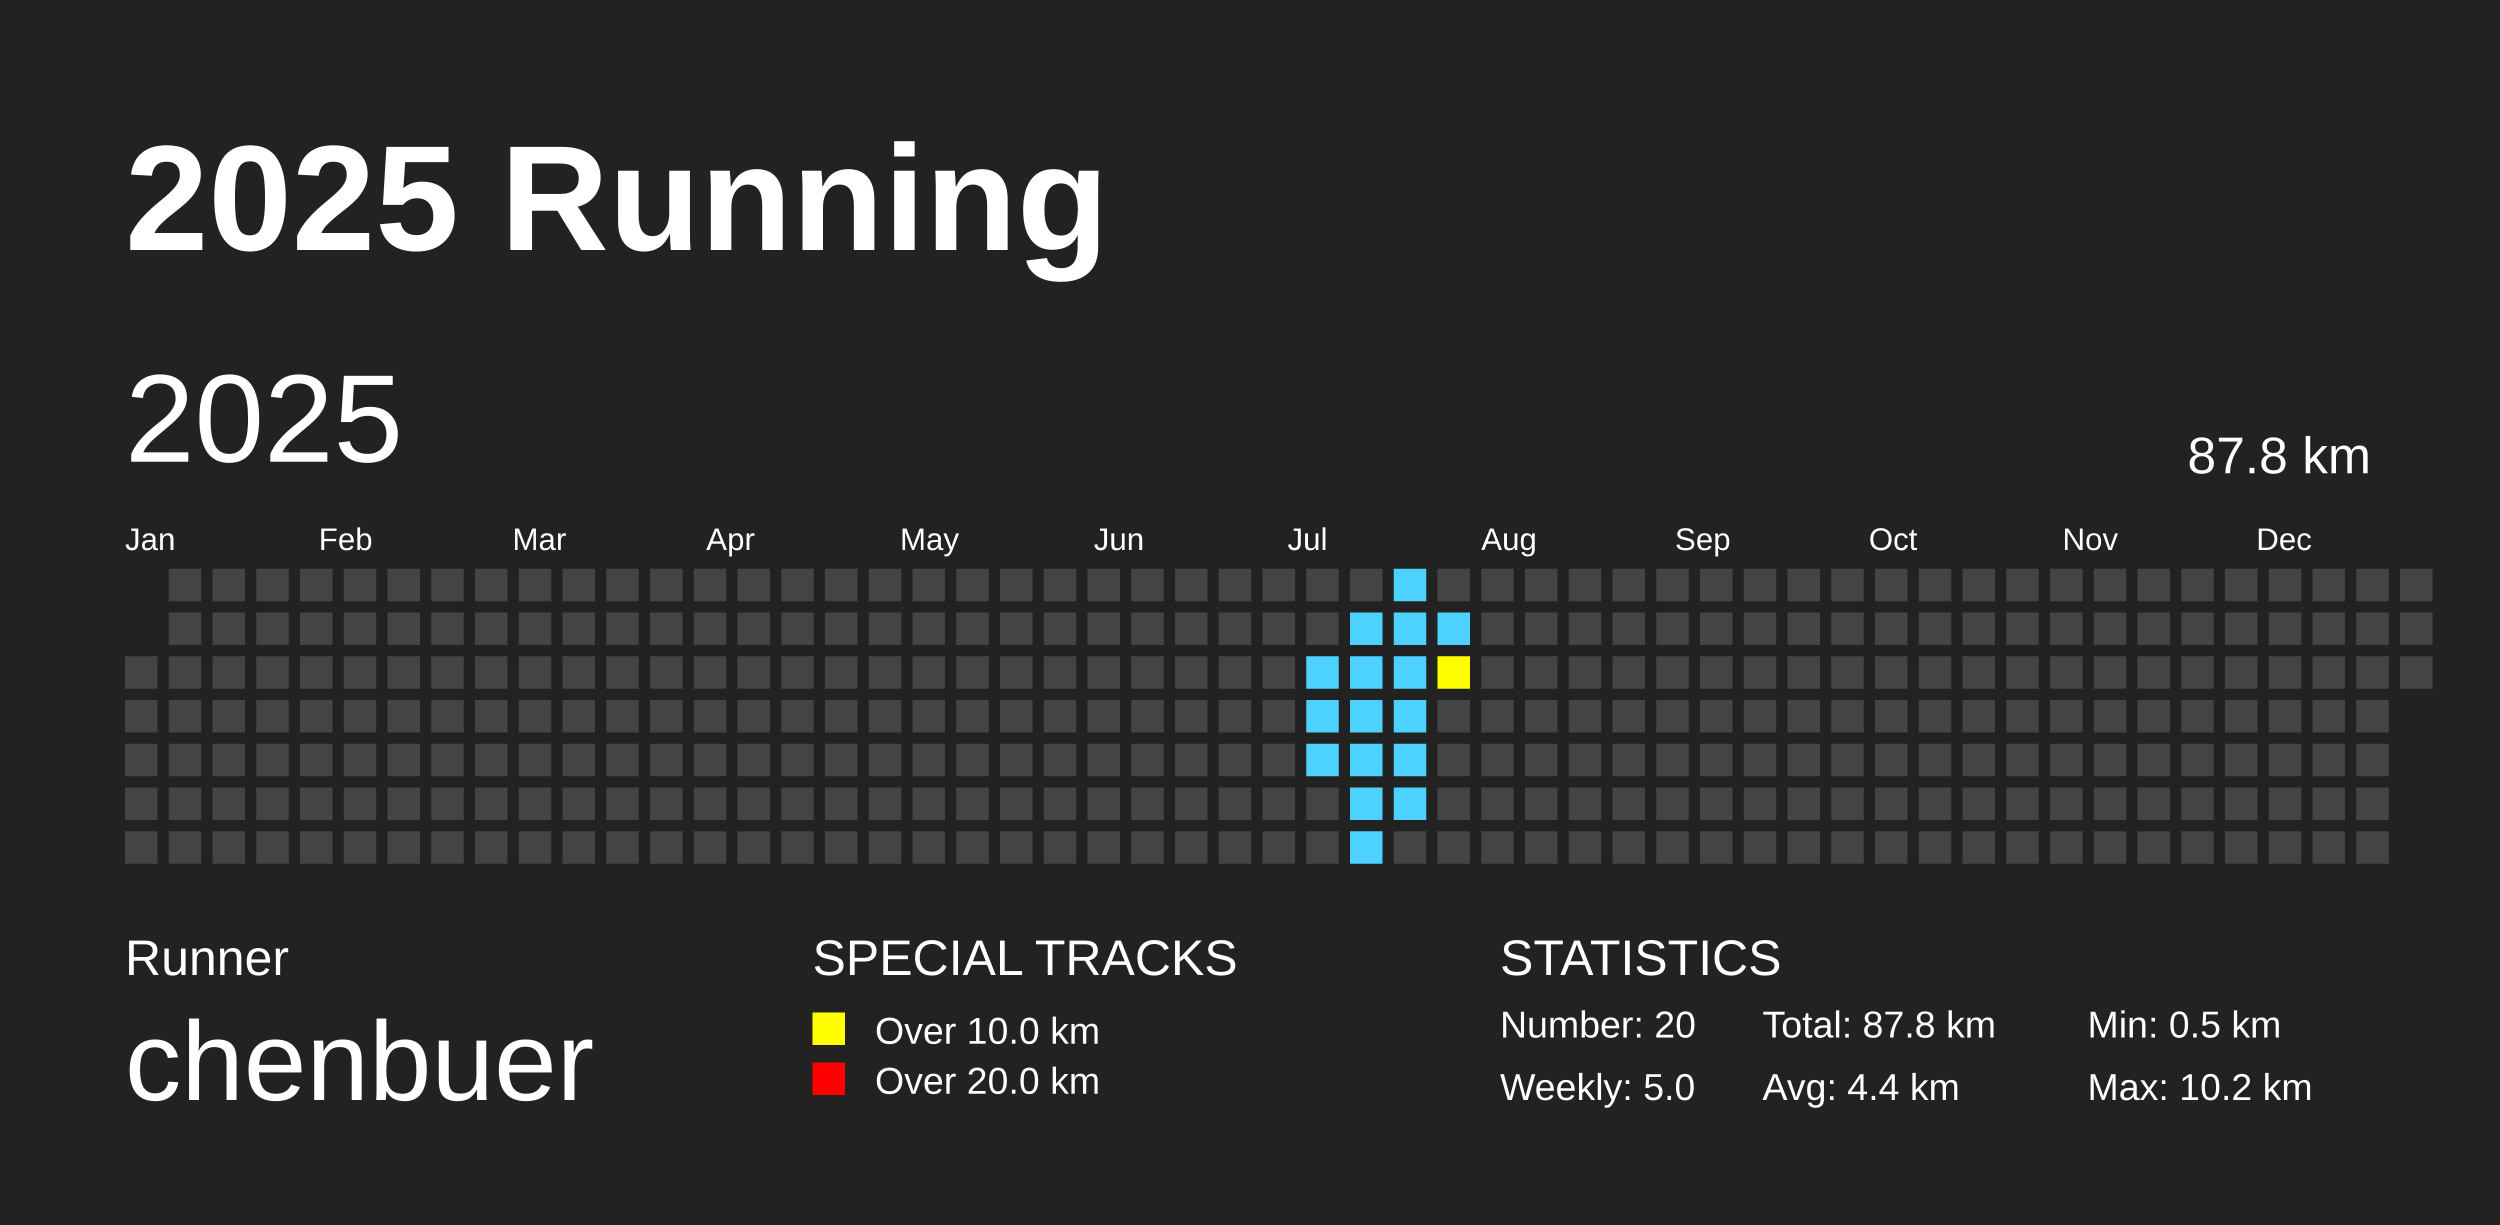
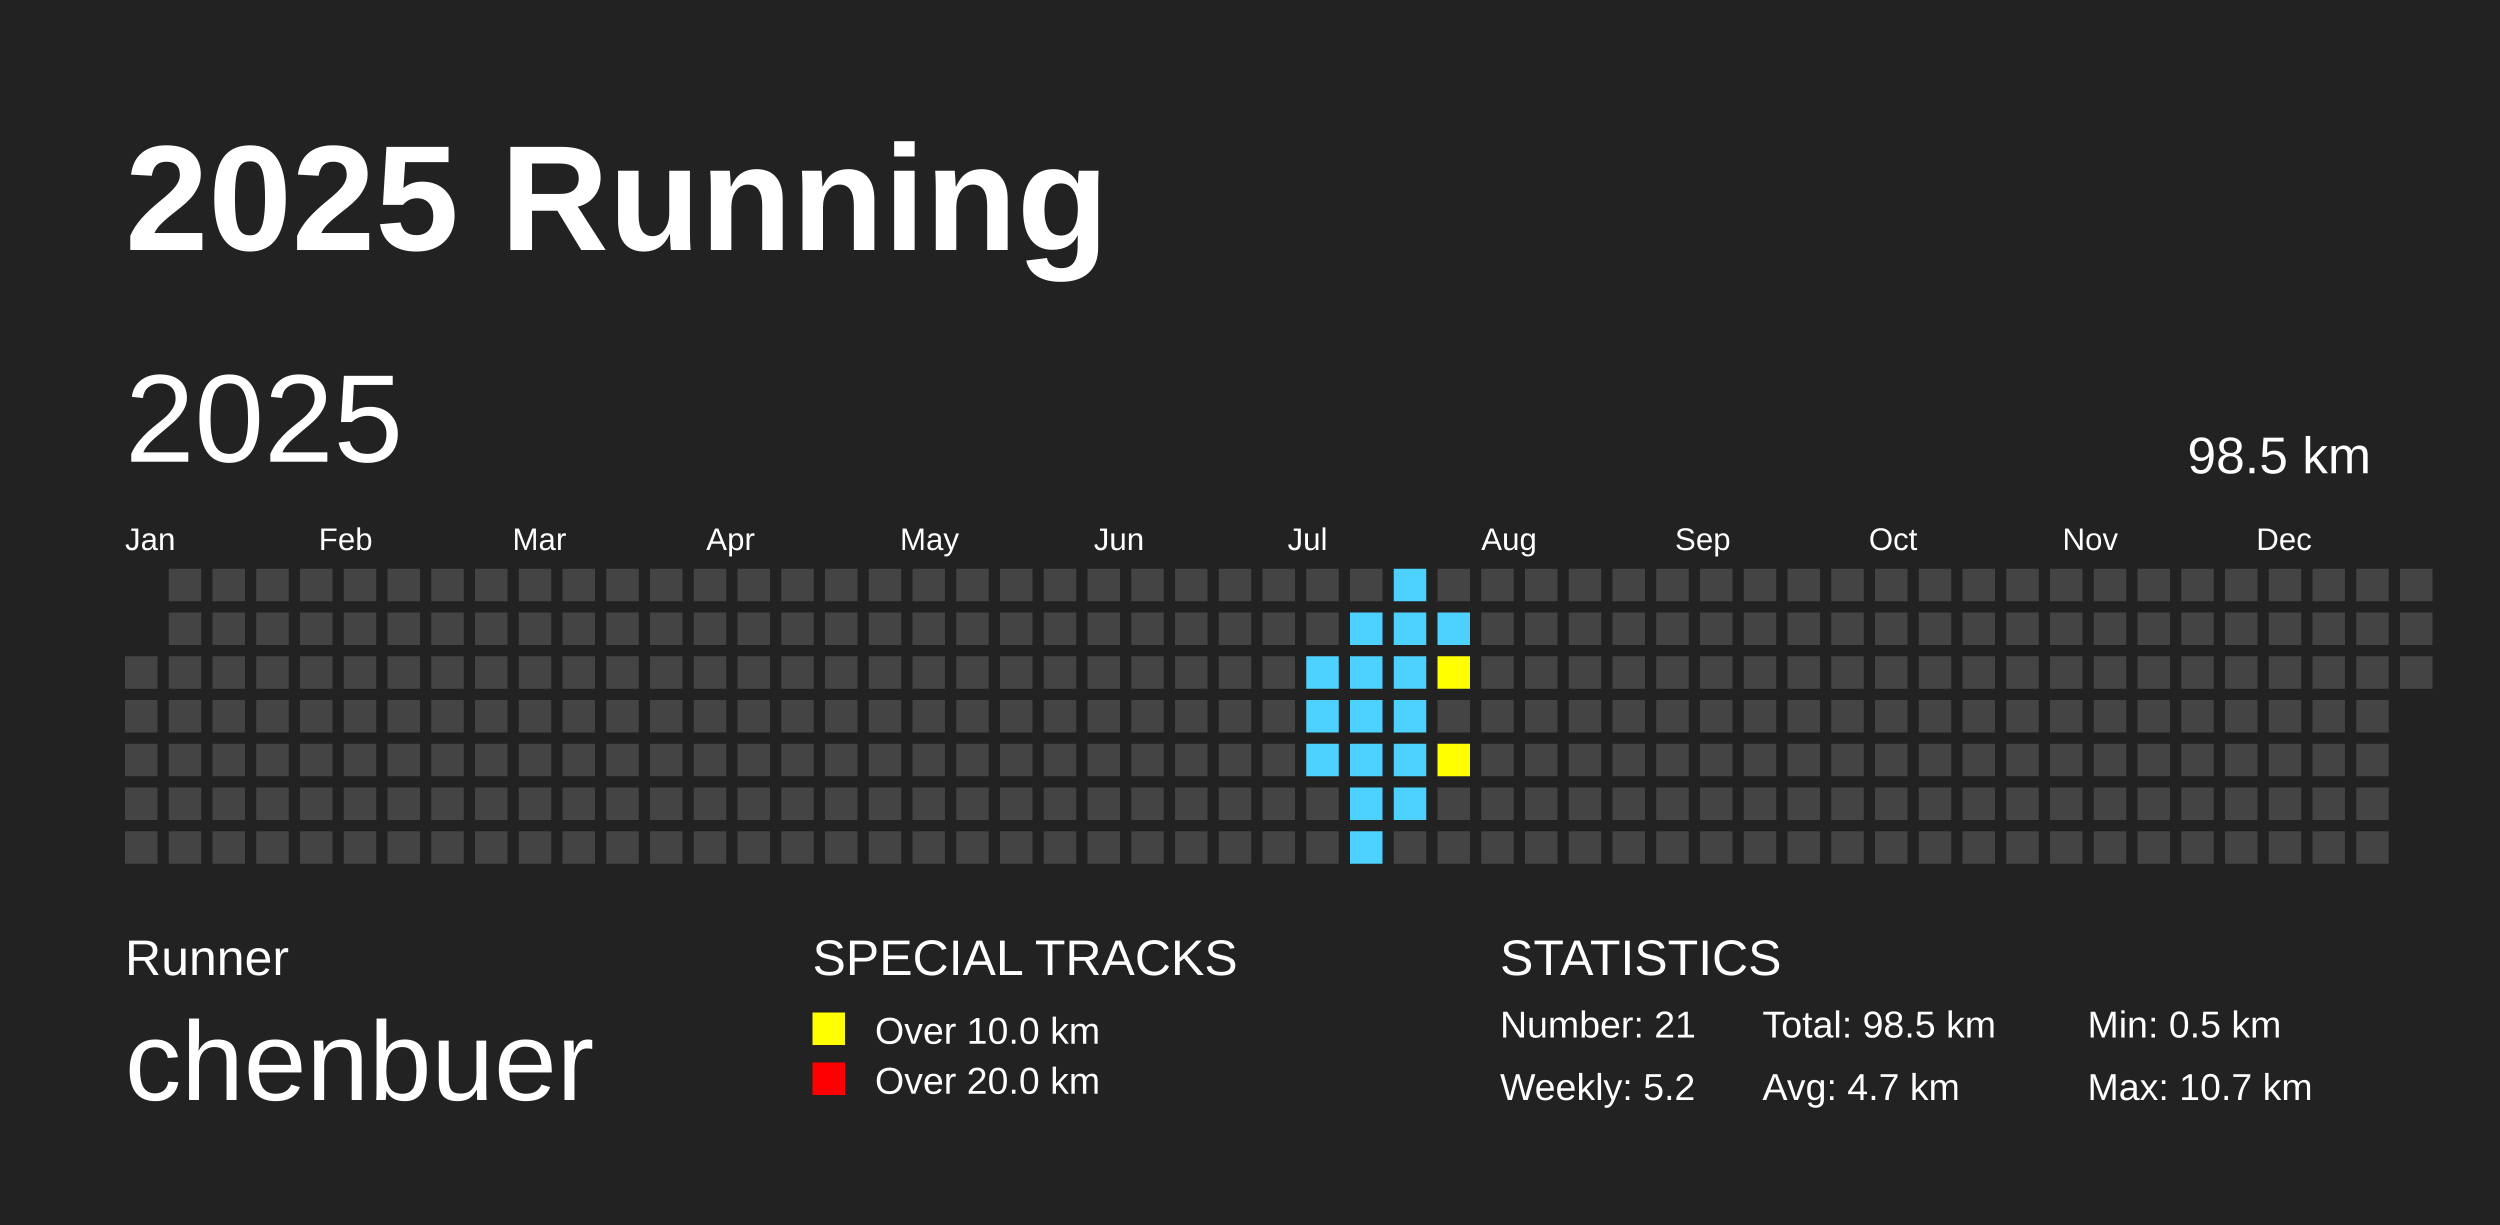
<svg xmlns="http://www.w3.org/2000/svg" baseProfile="full" height="98mm" version="1.1" viewBox="0,0,200,98" width="200mm">
  <defs />
  <rect fill="#222222" height="98" width="200" x="0" y="0" />
  <text fill="#FFFFFF" style="font-size:12px; font-family:Arial; font-weight:bold;" x="10" y="20">2025 Running</text>
  <text fill="#FFFFFF" style="font-size:4px; font-family:Arial" x="10" y="78">Runner</text>
  <text fill="#FFFFFF" style="font-size:9px; font-family:Arial" x="10" y="88">chenbuer</text>
  <text fill="#FFFFFF" style="font-size:4px; font-family:Arial" x="65" y="78">SPECIAL TRACKS</text>
  <rect fill="yellow" height="2.6" width="2.6" x="65" y="81" />
  <text fill="#FFFFFF" style="font-size:3px; font-family:Arial" x="70" y="83.5">Over 10.0 km</text>
  <rect fill="red" height="2.6" width="2.6" x="65" y="85" />
  <text fill="#FFFFFF" style="font-size:3px; font-family:Arial" x="70" y="87.5">Over 20.0 km</text>
  <text fill="#FFFFFF" style="font-size:4px; font-family:Arial" x="120" y="78">STATISTICS</text>
-   <text fill="#FFFFFF" style="font-size:3px; font-family:Arial" x="120" y="83">Number: 20</text>
-   <text fill="#FFFFFF" style="font-size:3px; font-family:Arial" x="120" y="88">Weekly: 5.0</text>
-   <text fill="#FFFFFF" style="font-size:3px; font-family:Arial" x="141" y="83">Total: 87.8 km</text>
-   <text fill="#FFFFFF" style="font-size:3px; font-family:Arial" x="141" y="88">Avg: 4.4 km</text>
+   <text fill="#FFFFFF" style="font-size:3px; font-family:Arial" x="120" y="83">Number: 21</text>
+   <text fill="#FFFFFF" style="font-size:3px; font-family:Arial" x="120" y="88">Weekly: 5.2</text>
+   <text fill="#FFFFFF" style="font-size:3px; font-family:Arial" x="141" y="83">Total: 98.5 km</text>
+   <text fill="#FFFFFF" style="font-size:3px; font-family:Arial" x="141" y="88">Avg: 4.7 km</text>
  <text fill="#FFFFFF" style="font-size:3px; font-family:Arial" x="167" y="83">Min: 0.5 km</text>
-   <text fill="#FFFFFF" style="font-size:3px; font-family:Arial" x="167" y="88">Max: 10.2 km</text>
+   <text fill="#FFFFFF" style="font-size:3px; font-family:Arial" x="167" y="88">Max: 10.7 km</text>
  <text dominant-baseline="hanging" fill="#FFFFFF" style="font-size:10.0px; font-family:Arial;" x="10" y="30">2025</text>
-   <text dominant-baseline="hanging" fill="#FFFFFF" style="font-size:4.125px; font-family:Arial;" x="175" y="35">87.8 km</text>
+   <text dominant-baseline="hanging" fill="#FFFFFF" style="font-size:4.125px; font-family:Arial;" x="175" y="35">98.5 km</text>
  <text fill="#FFFFFF" style="font-size:2.5px; font-family:Arial" x="10.0" y="44">Jan</text>
  <text fill="#FFFFFF" style="font-size:2.5px; font-family:Arial" x="25.5" y="44">Feb</text>
  <text fill="#FFFFFF" style="font-size:2.5px; font-family:Arial" x="41.0" y="44">Mar</text>
  <text fill="#FFFFFF" style="font-size:2.5px; font-family:Arial" x="56.5" y="44">Apr</text>
  <text fill="#FFFFFF" style="font-size:2.5px; font-family:Arial" x="72.0" y="44">May</text>
  <text fill="#FFFFFF" style="font-size:2.5px; font-family:Arial" x="87.5" y="44">Jun</text>
  <text fill="#FFFFFF" style="font-size:2.5px; font-family:Arial" x="103.0" y="44">Jul</text>
  <text fill="#FFFFFF" style="font-size:2.5px; font-family:Arial" x="118.5" y="44">Aug</text>
  <text fill="#FFFFFF" style="font-size:2.5px; font-family:Arial" x="134.0" y="44">Sep</text>
  <text fill="#FFFFFF" style="font-size:2.5px; font-family:Arial" x="149.5" y="44">Oct</text>
  <text fill="#FFFFFF" style="font-size:2.5px; font-family:Arial" x="165.0" y="44">Nov</text>
  <text fill="#FFFFFF" style="font-size:2.5px; font-family:Arial" x="180.5" y="44">Dec</text>
  <rect fill="#444444" height="2.6" width="2.6" x="10.0" y="52.5" />
  <rect fill="#444444" height="2.6" width="2.6" x="10.0" y="56.0" />
  <rect fill="#444444" height="2.6" width="2.6" x="10.0" y="59.5" />
  <rect fill="#444444" height="2.6" width="2.6" x="10.0" y="63.0" />
  <rect fill="#444444" height="2.6" width="2.6" x="10.0" y="66.5" />
  <rect fill="#444444" height="2.6" width="2.6" x="13.5" y="45.5" />
  <rect fill="#444444" height="2.6" width="2.6" x="13.5" y="49.0" />
  <rect fill="#444444" height="2.6" width="2.6" x="13.5" y="52.5" />
  <rect fill="#444444" height="2.6" width="2.6" x="13.5" y="56.0" />
  <rect fill="#444444" height="2.6" width="2.6" x="13.5" y="59.5" />
  <rect fill="#444444" height="2.6" width="2.6" x="13.5" y="63.0" />
  <rect fill="#444444" height="2.6" width="2.6" x="13.5" y="66.5" />
  <rect fill="#444444" height="2.6" width="2.6" x="17.0" y="45.5" />
  <rect fill="#444444" height="2.6" width="2.6" x="17.0" y="49.0" />
  <rect fill="#444444" height="2.6" width="2.6" x="17.0" y="52.5" />
  <rect fill="#444444" height="2.6" width="2.6" x="17.0" y="56.0" />
  <rect fill="#444444" height="2.6" width="2.6" x="17.0" y="59.5" />
  <rect fill="#444444" height="2.6" width="2.6" x="17.0" y="63.0" />
  <rect fill="#444444" height="2.6" width="2.6" x="17.0" y="66.5" />
  <rect fill="#444444" height="2.6" width="2.6" x="20.5" y="45.5" />
  <rect fill="#444444" height="2.6" width="2.6" x="20.5" y="49.0" />
  <rect fill="#444444" height="2.6" width="2.6" x="20.5" y="52.5" />
  <rect fill="#444444" height="2.6" width="2.6" x="20.5" y="56.0" />
  <rect fill="#444444" height="2.6" width="2.6" x="20.5" y="59.5" />
  <rect fill="#444444" height="2.6" width="2.6" x="20.5" y="63.0" />
  <rect fill="#444444" height="2.6" width="2.6" x="20.5" y="66.5" />
  <rect fill="#444444" height="2.6" width="2.6" x="24.0" y="45.5" />
  <rect fill="#444444" height="2.6" width="2.6" x="24.0" y="49.0" />
  <rect fill="#444444" height="2.6" width="2.6" x="24.0" y="52.5" />
  <rect fill="#444444" height="2.6" width="2.6" x="24.0" y="56.0" />
  <rect fill="#444444" height="2.6" width="2.6" x="24.0" y="59.5" />
  <rect fill="#444444" height="2.6" width="2.6" x="24.0" y="63.0" />
  <rect fill="#444444" height="2.6" width="2.6" x="24.0" y="66.5" />
  <rect fill="#444444" height="2.6" width="2.6" x="27.5" y="45.5" />
  <rect fill="#444444" height="2.6" width="2.6" x="27.5" y="49.0" />
  <rect fill="#444444" height="2.6" width="2.6" x="27.5" y="52.5" />
  <rect fill="#444444" height="2.6" width="2.6" x="27.5" y="56.0" />
  <rect fill="#444444" height="2.6" width="2.6" x="27.5" y="59.5" />
  <rect fill="#444444" height="2.6" width="2.6" x="27.5" y="63.0" />
  <rect fill="#444444" height="2.6" width="2.6" x="27.5" y="66.5" />
  <rect fill="#444444" height="2.6" width="2.6" x="31.0" y="45.5" />
  <rect fill="#444444" height="2.6" width="2.6" x="31.0" y="49.0" />
  <rect fill="#444444" height="2.6" width="2.6" x="31.0" y="52.5" />
  <rect fill="#444444" height="2.6" width="2.6" x="31.0" y="56.0" />
  <rect fill="#444444" height="2.6" width="2.6" x="31.0" y="59.5" />
  <rect fill="#444444" height="2.6" width="2.6" x="31.0" y="63.0" />
  <rect fill="#444444" height="2.6" width="2.6" x="31.0" y="66.5" />
  <rect fill="#444444" height="2.6" width="2.6" x="34.5" y="45.5" />
  <rect fill="#444444" height="2.6" width="2.6" x="34.5" y="49.0" />
  <rect fill="#444444" height="2.6" width="2.6" x="34.5" y="52.5" />
  <rect fill="#444444" height="2.6" width="2.6" x="34.5" y="56.0" />
  <rect fill="#444444" height="2.6" width="2.6" x="34.5" y="59.5" />
  <rect fill="#444444" height="2.6" width="2.6" x="34.5" y="63.0" />
  <rect fill="#444444" height="2.6" width="2.6" x="34.5" y="66.5" />
  <rect fill="#444444" height="2.6" width="2.6" x="38.0" y="45.5" />
  <rect fill="#444444" height="2.6" width="2.6" x="38.0" y="49.0" />
  <rect fill="#444444" height="2.6" width="2.6" x="38.0" y="52.5" />
  <rect fill="#444444" height="2.6" width="2.6" x="38.0" y="56.0" />
  <rect fill="#444444" height="2.6" width="2.6" x="38.0" y="59.5" />
  <rect fill="#444444" height="2.6" width="2.6" x="38.0" y="63.0" />
  <rect fill="#444444" height="2.6" width="2.6" x="38.0" y="66.5" />
  <rect fill="#444444" height="2.6" width="2.6" x="41.5" y="45.5" />
  <rect fill="#444444" height="2.6" width="2.6" x="41.5" y="49.0" />
  <rect fill="#444444" height="2.6" width="2.6" x="41.5" y="52.5" />
  <rect fill="#444444" height="2.6" width="2.6" x="41.5" y="56.0" />
  <rect fill="#444444" height="2.6" width="2.6" x="41.5" y="59.5" />
  <rect fill="#444444" height="2.6" width="2.6" x="41.5" y="63.0" />
  <rect fill="#444444" height="2.6" width="2.6" x="41.5" y="66.5" />
  <rect fill="#444444" height="2.6" width="2.6" x="45.0" y="45.5" />
  <rect fill="#444444" height="2.6" width="2.6" x="45.0" y="49.0" />
  <rect fill="#444444" height="2.6" width="2.6" x="45.0" y="52.5" />
  <rect fill="#444444" height="2.6" width="2.6" x="45.0" y="56.0" />
  <rect fill="#444444" height="2.6" width="2.6" x="45.0" y="59.5" />
  <rect fill="#444444" height="2.6" width="2.6" x="45.0" y="63.0" />
  <rect fill="#444444" height="2.6" width="2.6" x="45.0" y="66.5" />
  <rect fill="#444444" height="2.6" width="2.6" x="48.5" y="45.5" />
  <rect fill="#444444" height="2.6" width="2.6" x="48.5" y="49.0" />
  <rect fill="#444444" height="2.6" width="2.6" x="48.5" y="52.5" />
  <rect fill="#444444" height="2.6" width="2.6" x="48.5" y="56.0" />
  <rect fill="#444444" height="2.6" width="2.6" x="48.5" y="59.5" />
  <rect fill="#444444" height="2.6" width="2.6" x="48.5" y="63.0" />
  <rect fill="#444444" height="2.6" width="2.6" x="48.5" y="66.5" />
  <rect fill="#444444" height="2.6" width="2.6" x="52.0" y="45.5" />
  <rect fill="#444444" height="2.6" width="2.6" x="52.0" y="49.0" />
  <rect fill="#444444" height="2.6" width="2.6" x="52.0" y="52.5" />
  <rect fill="#444444" height="2.6" width="2.6" x="52.0" y="56.0" />
  <rect fill="#444444" height="2.6" width="2.6" x="52.0" y="59.5" />
  <rect fill="#444444" height="2.6" width="2.6" x="52.0" y="63.0" />
  <rect fill="#444444" height="2.6" width="2.6" x="52.0" y="66.5" />
  <rect fill="#444444" height="2.6" width="2.6" x="55.5" y="45.5" />
  <rect fill="#444444" height="2.6" width="2.6" x="55.5" y="49.0" />
  <rect fill="#444444" height="2.6" width="2.6" x="55.5" y="52.5" />
  <rect fill="#444444" height="2.6" width="2.6" x="55.5" y="56.0" />
  <rect fill="#444444" height="2.6" width="2.6" x="55.5" y="59.5" />
  <rect fill="#444444" height="2.6" width="2.6" x="55.5" y="63.0" />
  <rect fill="#444444" height="2.6" width="2.6" x="55.5" y="66.5" />
  <rect fill="#444444" height="2.6" width="2.6" x="59.0" y="45.5" />
  <rect fill="#444444" height="2.6" width="2.6" x="59.0" y="49.0" />
  <rect fill="#444444" height="2.6" width="2.6" x="59.0" y="52.5" />
  <rect fill="#444444" height="2.6" width="2.6" x="59.0" y="56.0" />
  <rect fill="#444444" height="2.6" width="2.6" x="59.0" y="59.5" />
  <rect fill="#444444" height="2.6" width="2.6" x="59.0" y="63.0" />
  <rect fill="#444444" height="2.6" width="2.6" x="59.0" y="66.5" />
  <rect fill="#444444" height="2.6" width="2.6" x="62.5" y="45.5" />
  <rect fill="#444444" height="2.6" width="2.6" x="62.5" y="49.0" />
  <rect fill="#444444" height="2.6" width="2.6" x="62.5" y="52.5" />
  <rect fill="#444444" height="2.6" width="2.6" x="62.5" y="56.0" />
  <rect fill="#444444" height="2.6" width="2.6" x="62.5" y="59.5" />
  <rect fill="#444444" height="2.6" width="2.6" x="62.5" y="63.0" />
  <rect fill="#444444" height="2.6" width="2.6" x="62.5" y="66.5" />
  <rect fill="#444444" height="2.6" width="2.6" x="66.0" y="45.5" />
  <rect fill="#444444" height="2.6" width="2.6" x="66.0" y="49.0" />
  <rect fill="#444444" height="2.6" width="2.6" x="66.0" y="52.5" />
  <rect fill="#444444" height="2.6" width="2.6" x="66.0" y="56.0" />
  <rect fill="#444444" height="2.6" width="2.6" x="66.0" y="59.5" />
  <rect fill="#444444" height="2.6" width="2.6" x="66.0" y="63.0" />
  <rect fill="#444444" height="2.6" width="2.6" x="66.0" y="66.5" />
  <rect fill="#444444" height="2.6" width="2.6" x="69.5" y="45.5" />
  <rect fill="#444444" height="2.6" width="2.6" x="69.5" y="49.0" />
  <rect fill="#444444" height="2.6" width="2.6" x="69.5" y="52.5" />
  <rect fill="#444444" height="2.6" width="2.6" x="69.5" y="56.0" />
  <rect fill="#444444" height="2.6" width="2.6" x="69.5" y="59.5" />
  <rect fill="#444444" height="2.6" width="2.6" x="69.5" y="63.0" />
  <rect fill="#444444" height="2.6" width="2.6" x="69.5" y="66.5" />
  <rect fill="#444444" height="2.6" width="2.6" x="73.0" y="45.5" />
  <rect fill="#444444" height="2.6" width="2.6" x="73.0" y="49.0" />
  <rect fill="#444444" height="2.6" width="2.6" x="73.0" y="52.5" />
  <rect fill="#444444" height="2.6" width="2.6" x="73.0" y="56.0" />
  <rect fill="#444444" height="2.6" width="2.6" x="73.0" y="59.5" />
  <rect fill="#444444" height="2.6" width="2.6" x="73.0" y="63.0" />
  <rect fill="#444444" height="2.6" width="2.6" x="73.0" y="66.5" />
  <rect fill="#444444" height="2.6" width="2.6" x="76.5" y="45.5" />
  <rect fill="#444444" height="2.6" width="2.6" x="76.5" y="49.0" />
  <rect fill="#444444" height="2.6" width="2.6" x="76.5" y="52.5" />
  <rect fill="#444444" height="2.6" width="2.6" x="76.5" y="56.0" />
  <rect fill="#444444" height="2.6" width="2.6" x="76.5" y="59.5" />
  <rect fill="#444444" height="2.6" width="2.6" x="76.5" y="63.0" />
  <rect fill="#444444" height="2.6" width="2.6" x="76.5" y="66.5" />
  <rect fill="#444444" height="2.6" width="2.6" x="80.0" y="45.5" />
  <rect fill="#444444" height="2.6" width="2.6" x="80.0" y="49.0" />
  <rect fill="#444444" height="2.6" width="2.6" x="80.0" y="52.5" />
  <rect fill="#444444" height="2.6" width="2.6" x="80.0" y="56.0" />
  <rect fill="#444444" height="2.6" width="2.6" x="80.0" y="59.5" />
  <rect fill="#444444" height="2.6" width="2.6" x="80.0" y="63.0" />
  <rect fill="#444444" height="2.6" width="2.6" x="80.0" y="66.5" />
  <rect fill="#444444" height="2.6" width="2.6" x="83.5" y="45.5" />
  <rect fill="#444444" height="2.6" width="2.6" x="83.5" y="49.0" />
  <rect fill="#444444" height="2.6" width="2.6" x="83.5" y="52.5" />
  <rect fill="#444444" height="2.6" width="2.6" x="83.5" y="56.0" />
  <rect fill="#444444" height="2.6" width="2.6" x="83.5" y="59.5" />
  <rect fill="#444444" height="2.6" width="2.6" x="83.5" y="63.0" />
  <rect fill="#444444" height="2.6" width="2.6" x="83.5" y="66.5" />
  <rect fill="#444444" height="2.6" width="2.6" x="87.0" y="45.5" />
  <rect fill="#444444" height="2.6" width="2.6" x="87.0" y="49.0" />
  <rect fill="#444444" height="2.6" width="2.6" x="87.0" y="52.5" />
  <rect fill="#444444" height="2.6" width="2.6" x="87.0" y="56.0" />
  <rect fill="#444444" height="2.6" width="2.6" x="87.0" y="59.5" />
  <rect fill="#444444" height="2.6" width="2.6" x="87.0" y="63.0" />
  <rect fill="#444444" height="2.6" width="2.6" x="87.0" y="66.5" />
  <rect fill="#444444" height="2.6" width="2.6" x="90.5" y="45.5" />
  <rect fill="#444444" height="2.6" width="2.6" x="90.5" y="49.0" />
  <rect fill="#444444" height="2.6" width="2.6" x="90.5" y="52.5" />
  <rect fill="#444444" height="2.6" width="2.6" x="90.5" y="56.0" />
  <rect fill="#444444" height="2.6" width="2.6" x="90.5" y="59.5" />
  <rect fill="#444444" height="2.6" width="2.6" x="90.5" y="63.0" />
  <rect fill="#444444" height="2.6" width="2.6" x="90.5" y="66.5" />
  <rect fill="#444444" height="2.6" width="2.6" x="94.0" y="45.5" />
  <rect fill="#444444" height="2.6" width="2.6" x="94.0" y="49.0" />
  <rect fill="#444444" height="2.6" width="2.6" x="94.0" y="52.5" />
  <rect fill="#444444" height="2.6" width="2.6" x="94.0" y="56.0" />
  <rect fill="#444444" height="2.6" width="2.6" x="94.0" y="59.5" />
  <rect fill="#444444" height="2.6" width="2.6" x="94.0" y="63.0" />
  <rect fill="#444444" height="2.6" width="2.6" x="94.0" y="66.5" />
  <rect fill="#444444" height="2.6" width="2.6" x="97.5" y="45.5" />
  <rect fill="#444444" height="2.6" width="2.6" x="97.5" y="49.0" />
  <rect fill="#444444" height="2.6" width="2.6" x="97.5" y="52.5" />
  <rect fill="#444444" height="2.6" width="2.6" x="97.5" y="56.0" />
  <rect fill="#444444" height="2.6" width="2.6" x="97.5" y="59.5" />
  <rect fill="#444444" height="2.6" width="2.6" x="97.5" y="63.0" />
  <rect fill="#444444" height="2.6" width="2.6" x="97.5" y="66.5" />
  <rect fill="#444444" height="2.6" width="2.6" x="101.0" y="45.5" />
  <rect fill="#444444" height="2.6" width="2.6" x="101.0" y="49.0" />
  <rect fill="#444444" height="2.6" width="2.6" x="101.0" y="52.5" />
  <rect fill="#444444" height="2.6" width="2.6" x="101.0" y="56.0" />
  <rect fill="#444444" height="2.6" width="2.6" x="101.0" y="59.5" />
  <rect fill="#444444" height="2.6" width="2.6" x="101.0" y="63.0" />
  <rect fill="#444444" height="2.6" width="2.6" x="101.0" y="66.5" />
  <rect fill="#444444" height="2.6" width="2.6" x="104.5" y="45.5" />
  <rect fill="#444444" height="2.6" width="2.6" x="104.5" y="49.0" />
  <rect fill="#4DD2FF" height="2.6" width="2.6" x="104.5" y="52.5" />
  <rect fill="#4DD2FF" height="2.6" width="2.6" x="104.5" y="56.0" />
  <rect fill="#4DD2FF" height="2.6" width="2.6" x="104.5" y="59.5" />
  <rect fill="#444444" height="2.6" width="2.6" x="104.5" y="63.0" />
  <rect fill="#444444" height="2.6" width="2.6" x="104.5" y="66.5" />
  <rect fill="#444444" height="2.6" width="2.6" x="108.0" y="45.5" />
  <rect fill="#4DD2FF" height="2.6" width="2.6" x="108.0" y="49.0" />
  <rect fill="#4DD2FF" height="2.6" width="2.6" x="108.0" y="52.5" />
  <rect fill="#4DD2FF" height="2.6" width="2.6" x="108.0" y="56.0" />
  <rect fill="#4DD2FF" height="2.6" width="2.6" x="108.0" y="59.5" />
  <rect fill="#4DD2FF" height="2.6" width="2.6" x="108.0" y="63.0" />
  <rect fill="#4DD2FF" height="2.6" width="2.6" x="108.0" y="66.5" />
  <rect fill="#4DD2FF" height="2.6" width="2.6" x="111.5" y="45.5" />
  <rect fill="#4DD2FF" height="2.6" width="2.6" x="111.5" y="49.0" />
  <rect fill="#4DD2FF" height="2.6" width="2.6" x="111.5" y="52.5" />
  <rect fill="#4DD2FF" height="2.6" width="2.6" x="111.5" y="56.0" />
  <rect fill="#4DD2FF" height="2.6" width="2.6" x="111.5" y="59.5" />
  <rect fill="#4DD2FF" height="2.6" width="2.6" x="111.5" y="63.0" />
  <rect fill="#444444" height="2.6" width="2.6" x="111.5" y="66.5" />
  <rect fill="#444444" height="2.6" width="2.6" x="115.0" y="45.5" />
  <rect fill="#4DD2FF" height="2.6" width="2.6" x="115.0" y="49.0" />
  <rect fill="yellow" height="2.6" width="2.6" x="115.0" y="52.5" />
  <rect fill="#444444" height="2.6" width="2.6" x="115.0" y="56.0" />
-   <rect fill="#444444" height="2.6" width="2.6" x="115.0" y="59.5" />
+   <rect fill="yellow" height="2.6" width="2.6" x="115.0" y="59.5" />
  <rect fill="#444444" height="2.6" width="2.6" x="115.0" y="63.0" />
  <rect fill="#444444" height="2.6" width="2.6" x="115.0" y="66.5" />
  <rect fill="#444444" height="2.6" width="2.6" x="118.5" y="45.5" />
  <rect fill="#444444" height="2.6" width="2.6" x="118.5" y="49.0" />
  <rect fill="#444444" height="2.6" width="2.6" x="118.5" y="52.5" />
  <rect fill="#444444" height="2.6" width="2.6" x="118.5" y="56.0" />
  <rect fill="#444444" height="2.6" width="2.6" x="118.5" y="59.5" />
  <rect fill="#444444" height="2.6" width="2.6" x="118.5" y="63.0" />
  <rect fill="#444444" height="2.6" width="2.6" x="118.5" y="66.5" />
  <rect fill="#444444" height="2.6" width="2.6" x="122.0" y="45.5" />
  <rect fill="#444444" height="2.6" width="2.6" x="122.0" y="49.0" />
  <rect fill="#444444" height="2.6" width="2.6" x="122.0" y="52.5" />
  <rect fill="#444444" height="2.6" width="2.6" x="122.0" y="56.0" />
  <rect fill="#444444" height="2.6" width="2.6" x="122.0" y="59.5" />
  <rect fill="#444444" height="2.6" width="2.6" x="122.0" y="63.0" />
  <rect fill="#444444" height="2.6" width="2.6" x="122.0" y="66.5" />
  <rect fill="#444444" height="2.6" width="2.6" x="125.5" y="45.5" />
  <rect fill="#444444" height="2.6" width="2.6" x="125.5" y="49.0" />
  <rect fill="#444444" height="2.6" width="2.6" x="125.5" y="52.5" />
  <rect fill="#444444" height="2.6" width="2.6" x="125.5" y="56.0" />
  <rect fill="#444444" height="2.6" width="2.6" x="125.5" y="59.5" />
  <rect fill="#444444" height="2.6" width="2.6" x="125.5" y="63.0" />
  <rect fill="#444444" height="2.6" width="2.6" x="125.5" y="66.5" />
  <rect fill="#444444" height="2.6" width="2.6" x="129.0" y="45.5" />
  <rect fill="#444444" height="2.6" width="2.6" x="129.0" y="49.0" />
  <rect fill="#444444" height="2.6" width="2.6" x="129.0" y="52.5" />
  <rect fill="#444444" height="2.6" width="2.6" x="129.0" y="56.0" />
  <rect fill="#444444" height="2.6" width="2.6" x="129.0" y="59.5" />
  <rect fill="#444444" height="2.6" width="2.6" x="129.0" y="63.0" />
  <rect fill="#444444" height="2.6" width="2.6" x="129.0" y="66.5" />
  <rect fill="#444444" height="2.6" width="2.6" x="132.5" y="45.5" />
  <rect fill="#444444" height="2.6" width="2.6" x="132.5" y="49.0" />
  <rect fill="#444444" height="2.6" width="2.6" x="132.5" y="52.5" />
  <rect fill="#444444" height="2.6" width="2.6" x="132.5" y="56.0" />
  <rect fill="#444444" height="2.6" width="2.6" x="132.5" y="59.5" />
  <rect fill="#444444" height="2.6" width="2.6" x="132.5" y="63.0" />
  <rect fill="#444444" height="2.6" width="2.6" x="132.5" y="66.5" />
  <rect fill="#444444" height="2.6" width="2.6" x="136.0" y="45.5" />
  <rect fill="#444444" height="2.6" width="2.6" x="136.0" y="49.0" />
  <rect fill="#444444" height="2.6" width="2.6" x="136.0" y="52.5" />
  <rect fill="#444444" height="2.6" width="2.6" x="136.0" y="56.0" />
  <rect fill="#444444" height="2.6" width="2.6" x="136.0" y="59.5" />
  <rect fill="#444444" height="2.6" width="2.6" x="136.0" y="63.0" />
  <rect fill="#444444" height="2.6" width="2.6" x="136.0" y="66.5" />
  <rect fill="#444444" height="2.6" width="2.6" x="139.5" y="45.5" />
  <rect fill="#444444" height="2.6" width="2.6" x="139.5" y="49.0" />
  <rect fill="#444444" height="2.6" width="2.6" x="139.5" y="52.5" />
  <rect fill="#444444" height="2.6" width="2.6" x="139.5" y="56.0" />
  <rect fill="#444444" height="2.6" width="2.6" x="139.5" y="59.5" />
  <rect fill="#444444" height="2.6" width="2.6" x="139.5" y="63.0" />
  <rect fill="#444444" height="2.6" width="2.6" x="139.5" y="66.5" />
  <rect fill="#444444" height="2.6" width="2.6" x="143.0" y="45.5" />
  <rect fill="#444444" height="2.6" width="2.6" x="143.0" y="49.0" />
  <rect fill="#444444" height="2.6" width="2.6" x="143.0" y="52.5" />
  <rect fill="#444444" height="2.6" width="2.6" x="143.0" y="56.0" />
  <rect fill="#444444" height="2.6" width="2.6" x="143.0" y="59.5" />
  <rect fill="#444444" height="2.6" width="2.6" x="143.0" y="63.0" />
  <rect fill="#444444" height="2.6" width="2.6" x="143.0" y="66.5" />
  <rect fill="#444444" height="2.6" width="2.6" x="146.5" y="45.5" />
  <rect fill="#444444" height="2.6" width="2.6" x="146.5" y="49.0" />
  <rect fill="#444444" height="2.6" width="2.6" x="146.5" y="52.5" />
  <rect fill="#444444" height="2.6" width="2.6" x="146.5" y="56.0" />
  <rect fill="#444444" height="2.6" width="2.6" x="146.5" y="59.5" />
  <rect fill="#444444" height="2.6" width="2.6" x="146.5" y="63.0" />
  <rect fill="#444444" height="2.6" width="2.6" x="146.5" y="66.5" />
  <rect fill="#444444" height="2.6" width="2.6" x="150.0" y="45.5" />
  <rect fill="#444444" height="2.6" width="2.6" x="150.0" y="49.0" />
  <rect fill="#444444" height="2.6" width="2.6" x="150.0" y="52.5" />
  <rect fill="#444444" height="2.6" width="2.6" x="150.0" y="56.0" />
  <rect fill="#444444" height="2.6" width="2.6" x="150.0" y="59.5" />
  <rect fill="#444444" height="2.6" width="2.6" x="150.0" y="63.0" />
  <rect fill="#444444" height="2.6" width="2.6" x="150.0" y="66.5" />
  <rect fill="#444444" height="2.6" width="2.6" x="153.5" y="45.5" />
  <rect fill="#444444" height="2.6" width="2.6" x="153.5" y="49.0" />
  <rect fill="#444444" height="2.6" width="2.6" x="153.5" y="52.5" />
  <rect fill="#444444" height="2.6" width="2.6" x="153.5" y="56.0" />
  <rect fill="#444444" height="2.6" width="2.6" x="153.5" y="59.5" />
  <rect fill="#444444" height="2.6" width="2.6" x="153.5" y="63.0" />
  <rect fill="#444444" height="2.6" width="2.6" x="153.5" y="66.5" />
  <rect fill="#444444" height="2.6" width="2.6" x="157.0" y="45.5" />
  <rect fill="#444444" height="2.6" width="2.6" x="157.0" y="49.0" />
  <rect fill="#444444" height="2.6" width="2.6" x="157.0" y="52.5" />
  <rect fill="#444444" height="2.6" width="2.6" x="157.0" y="56.0" />
  <rect fill="#444444" height="2.6" width="2.6" x="157.0" y="59.5" />
  <rect fill="#444444" height="2.6" width="2.6" x="157.0" y="63.0" />
  <rect fill="#444444" height="2.6" width="2.6" x="157.0" y="66.5" />
  <rect fill="#444444" height="2.6" width="2.6" x="160.5" y="45.5" />
  <rect fill="#444444" height="2.6" width="2.6" x="160.5" y="49.0" />
  <rect fill="#444444" height="2.6" width="2.6" x="160.5" y="52.5" />
  <rect fill="#444444" height="2.6" width="2.6" x="160.5" y="56.0" />
  <rect fill="#444444" height="2.6" width="2.6" x="160.5" y="59.5" />
  <rect fill="#444444" height="2.6" width="2.6" x="160.5" y="63.0" />
  <rect fill="#444444" height="2.6" width="2.6" x="160.5" y="66.5" />
  <rect fill="#444444" height="2.6" width="2.6" x="164.0" y="45.5" />
  <rect fill="#444444" height="2.6" width="2.6" x="164.0" y="49.0" />
  <rect fill="#444444" height="2.6" width="2.6" x="164.0" y="52.5" />
  <rect fill="#444444" height="2.6" width="2.6" x="164.0" y="56.0" />
  <rect fill="#444444" height="2.6" width="2.6" x="164.0" y="59.5" />
  <rect fill="#444444" height="2.6" width="2.6" x="164.0" y="63.0" />
  <rect fill="#444444" height="2.6" width="2.6" x="164.0" y="66.5" />
  <rect fill="#444444" height="2.6" width="2.6" x="167.5" y="45.5" />
  <rect fill="#444444" height="2.6" width="2.6" x="167.5" y="49.0" />
  <rect fill="#444444" height="2.6" width="2.6" x="167.5" y="52.5" />
  <rect fill="#444444" height="2.6" width="2.6" x="167.5" y="56.0" />
  <rect fill="#444444" height="2.6" width="2.6" x="167.5" y="59.5" />
  <rect fill="#444444" height="2.6" width="2.6" x="167.5" y="63.0" />
  <rect fill="#444444" height="2.6" width="2.6" x="167.5" y="66.5" />
  <rect fill="#444444" height="2.6" width="2.6" x="171.0" y="45.5" />
  <rect fill="#444444" height="2.6" width="2.6" x="171.0" y="49.0" />
  <rect fill="#444444" height="2.6" width="2.6" x="171.0" y="52.5" />
  <rect fill="#444444" height="2.6" width="2.6" x="171.0" y="56.0" />
  <rect fill="#444444" height="2.6" width="2.6" x="171.0" y="59.5" />
  <rect fill="#444444" height="2.6" width="2.6" x="171.0" y="63.0" />
  <rect fill="#444444" height="2.6" width="2.6" x="171.0" y="66.5" />
  <rect fill="#444444" height="2.6" width="2.6" x="174.5" y="45.5" />
  <rect fill="#444444" height="2.6" width="2.6" x="174.5" y="49.0" />
  <rect fill="#444444" height="2.6" width="2.6" x="174.5" y="52.5" />
  <rect fill="#444444" height="2.6" width="2.6" x="174.5" y="56.0" />
  <rect fill="#444444" height="2.6" width="2.6" x="174.5" y="59.5" />
  <rect fill="#444444" height="2.6" width="2.6" x="174.5" y="63.0" />
  <rect fill="#444444" height="2.6" width="2.6" x="174.5" y="66.5" />
  <rect fill="#444444" height="2.6" width="2.6" x="178.0" y="45.5" />
  <rect fill="#444444" height="2.6" width="2.6" x="178.0" y="49.0" />
  <rect fill="#444444" height="2.6" width="2.6" x="178.0" y="52.5" />
  <rect fill="#444444" height="2.6" width="2.6" x="178.0" y="56.0" />
  <rect fill="#444444" height="2.6" width="2.6" x="178.0" y="59.5" />
  <rect fill="#444444" height="2.6" width="2.6" x="178.0" y="63.0" />
  <rect fill="#444444" height="2.6" width="2.6" x="178.0" y="66.5" />
  <rect fill="#444444" height="2.6" width="2.6" x="181.5" y="45.5" />
  <rect fill="#444444" height="2.6" width="2.6" x="181.5" y="49.0" />
  <rect fill="#444444" height="2.6" width="2.6" x="181.5" y="52.5" />
  <rect fill="#444444" height="2.6" width="2.6" x="181.5" y="56.0" />
  <rect fill="#444444" height="2.6" width="2.6" x="181.5" y="59.5" />
  <rect fill="#444444" height="2.6" width="2.6" x="181.5" y="63.0" />
  <rect fill="#444444" height="2.6" width="2.6" x="181.5" y="66.5" />
  <rect fill="#444444" height="2.6" width="2.6" x="185.0" y="45.5" />
  <rect fill="#444444" height="2.6" width="2.6" x="185.0" y="49.0" />
  <rect fill="#444444" height="2.6" width="2.6" x="185.0" y="52.5" />
  <rect fill="#444444" height="2.6" width="2.6" x="185.0" y="56.0" />
  <rect fill="#444444" height="2.6" width="2.6" x="185.0" y="59.5" />
  <rect fill="#444444" height="2.6" width="2.6" x="185.0" y="63.0" />
  <rect fill="#444444" height="2.6" width="2.6" x="185.0" y="66.5" />
  <rect fill="#444444" height="2.6" width="2.6" x="188.5" y="45.5" />
  <rect fill="#444444" height="2.6" width="2.6" x="188.5" y="49.0" />
  <rect fill="#444444" height="2.6" width="2.6" x="188.5" y="52.5" />
  <rect fill="#444444" height="2.6" width="2.6" x="188.5" y="56.0" />
  <rect fill="#444444" height="2.6" width="2.6" x="188.5" y="59.5" />
  <rect fill="#444444" height="2.6" width="2.6" x="188.5" y="63.0" />
  <rect fill="#444444" height="2.6" width="2.6" x="188.5" y="66.5" />
  <rect fill="#444444" height="2.6" width="2.6" x="192.0" y="45.5" />
  <rect fill="#444444" height="2.6" width="2.6" x="192.0" y="49.0" />
  <rect fill="#444444" height="2.6" width="2.6" x="192.0" y="52.5" />
</svg>
